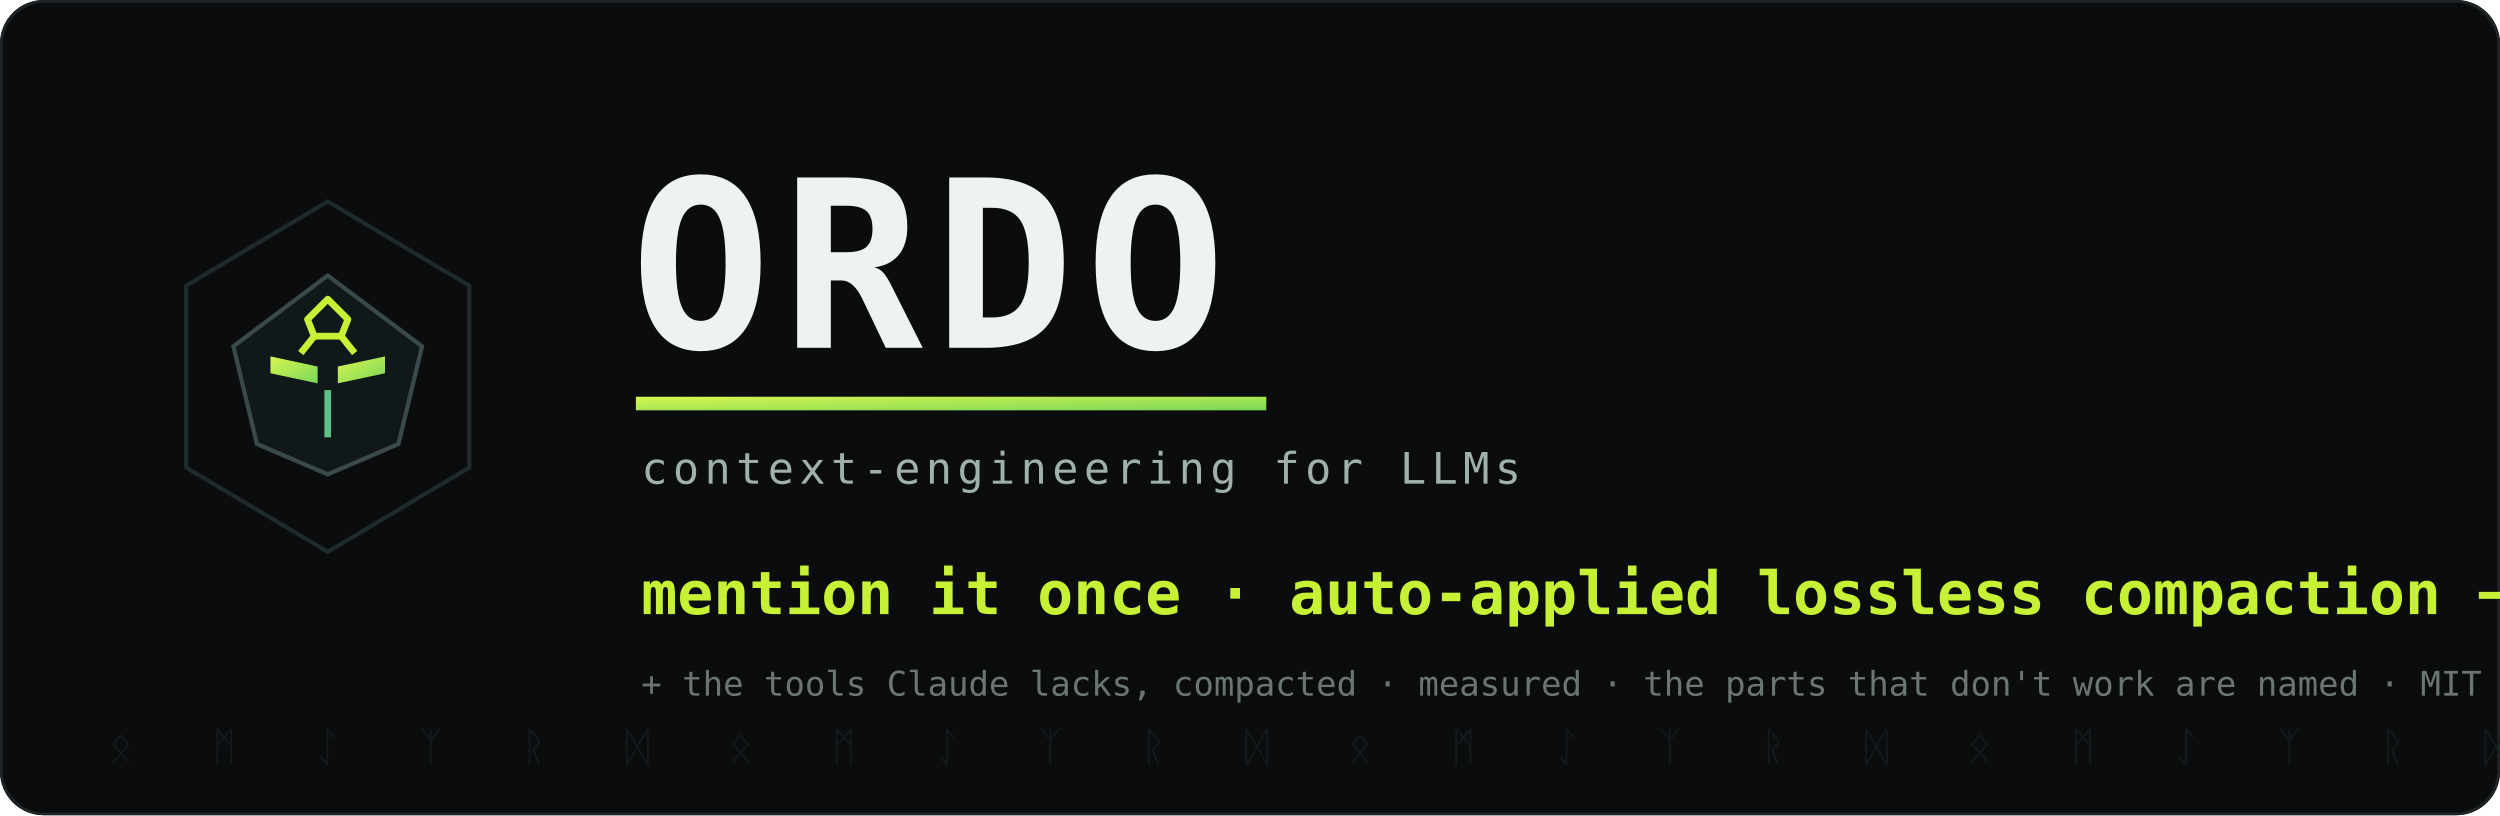
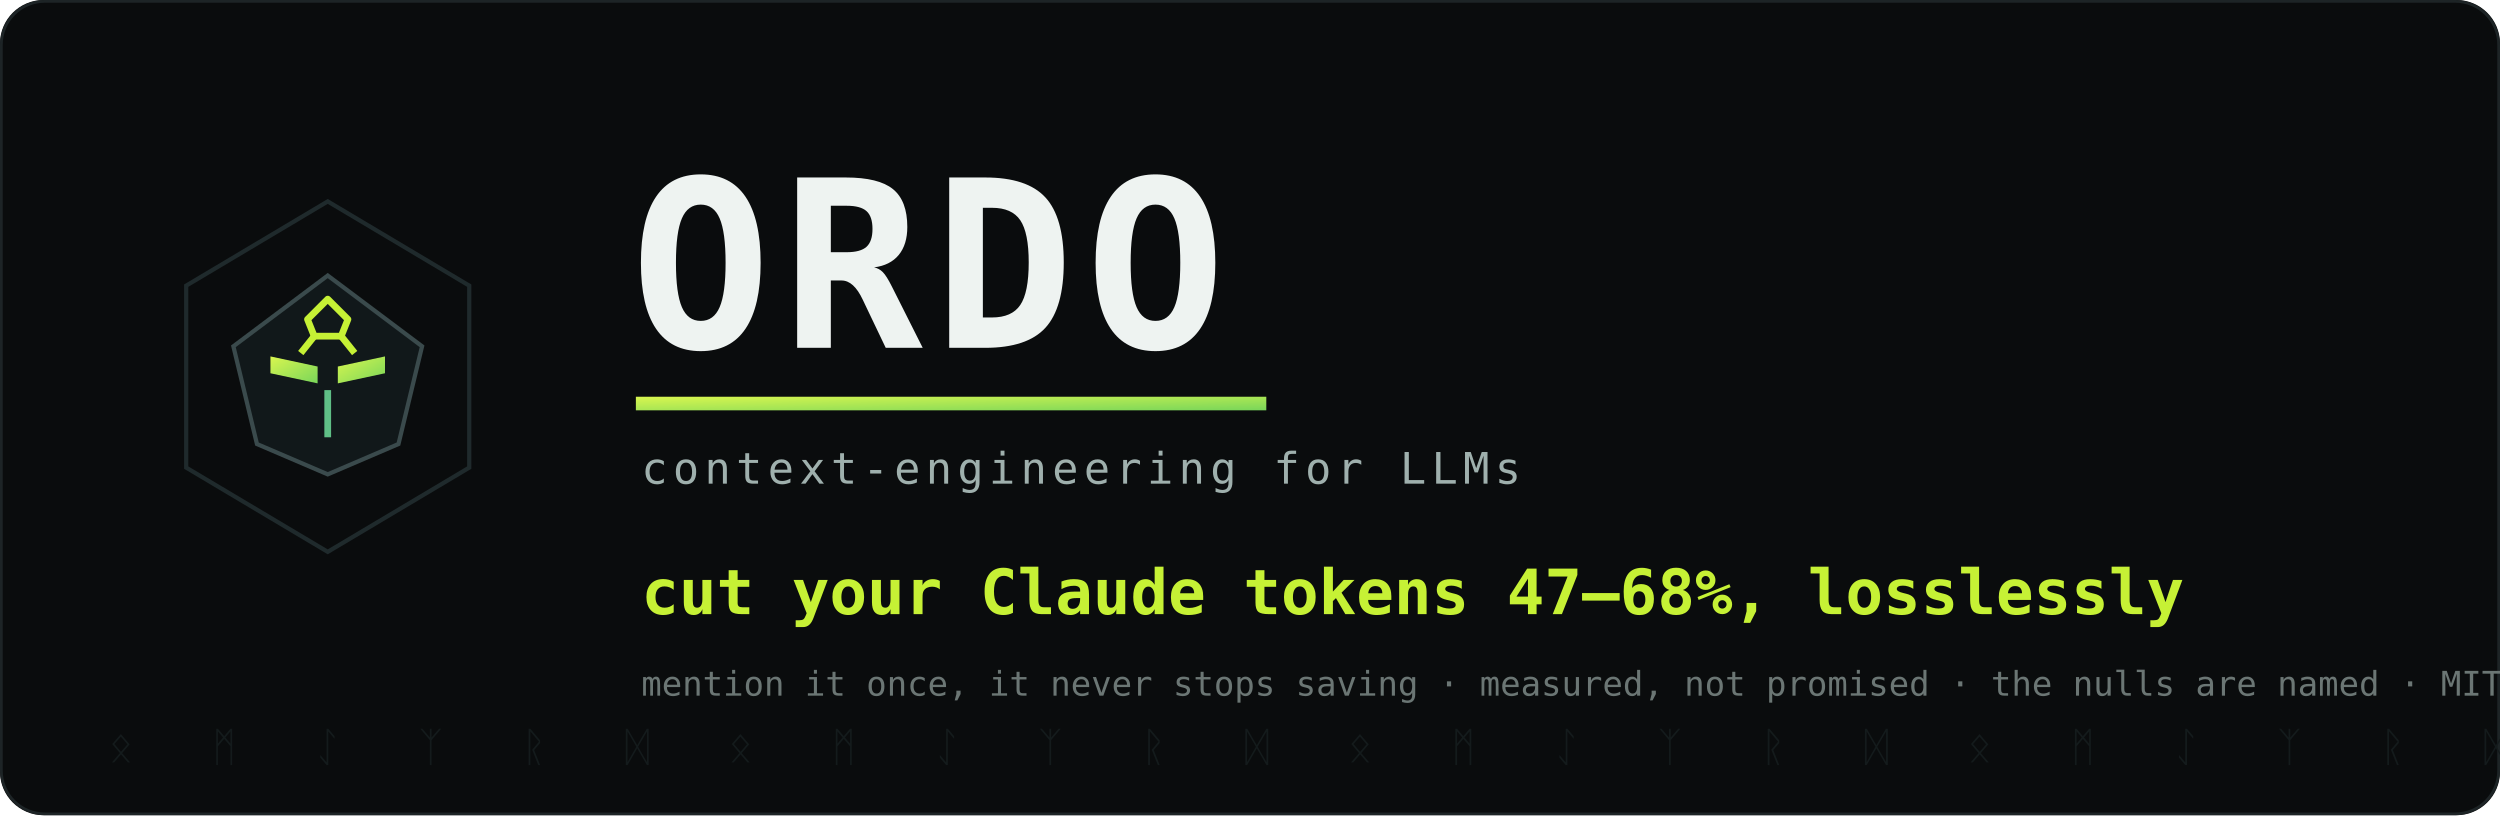
<svg xmlns="http://www.w3.org/2000/svg" viewBox="0 0 920 300" font-family="ui-monospace, SFMono-Regular, Menlo, Consolas, monospace">
  <defs>
    <linearGradient id="acidH" x1="0" y1="0" x2="1" y2="1">
      <stop offset="0" stop-color="#d9f64f" />
      <stop offset="1" stop-color="#79d65a" />
    </linearGradient>
  </defs>
  <rect width="920" height="300" rx="16" fill="#0a0c0d" />
  <rect x="0.5" y="0.5" width="919" height="299" rx="16" fill="none" stroke="#1d2426" />
  <text x="40" y="280" font-size="15" fill="#141b1c" letter-spacing="10">ᛟ ᛗ ᛇ ᛉ ᚱ ᛞ ᛟ ᛗ ᛇ ᛉ ᚱ ᛞ ᛟ ᛗ ᛇ ᛉ ᚱ ᛞ ᛟ ᛗ ᛇ ᛉ ᚱ ᛞ ᛟ ᛗ</text>
  <g transform="translate(40,58) scale(0.62)">
    <polygon points="130,26 214,76 214,184 130,234 46,184 46,76" fill="none" stroke="#1f2a2c" stroke-width="2.5" />
    <path d="M130 70 L186 112 L172 170 L130 188 L88 170 L74 112 Z" fill="#11181a" stroke="#3a4a4c" stroke-width="2.5" />
    <path d="M96 128 L124 134 L124 124 L96 118 Z" fill="url(#acidH)" />
    <path d="M164 128 L136 134 L136 124 L164 118 Z" fill="url(#acidH)" />
    <line x1="130" y1="138" x2="130" y2="166" stroke="#5fbf86" stroke-width="4" />
    <g stroke="#c6f135" stroke-width="4" fill="none" stroke-linejoin="round">
      <path d="M130 84 L118 96 L122 106 L138 106 L142 96 Z" />
      <line x1="122" y1="106" x2="114" y2="116" />
      <line x1="138" y1="106" x2="146" y2="116" />
    </g>
  </g>
  <text x="232" y="128" font-size="86" font-weight="800" fill="#eef3f1" letter-spacing="4">ORDO</text>
  <rect x="234" y="146" width="232" height="5" fill="url(#acidH)" />
  <text x="236" y="178" font-size="16" fill="#9fb0ad" letter-spacing="2">context-engineering for LLMs</text>
-   <text x="236" y="226" font-size="22" font-weight="700" fill="#c6f135">mention it once · auto-applied lossless compaction −47–68%</text>
-   <text x="236" y="256" font-size="12.5" fill="#6b7674">+ the tools Claude lacks, compacted · measured · the parts that don't work are named · MIT</text>
+   <text x="236" y="226" font-size="23" font-weight="700" fill="#c6f135">cut your Claude tokens 47–68%, losslessly</text>
+   <text x="236" y="256" font-size="12.5" fill="#6b7674">mention it once, it never stops saving · measured, not promised · the nulls are named · MIT</text>
</svg>
